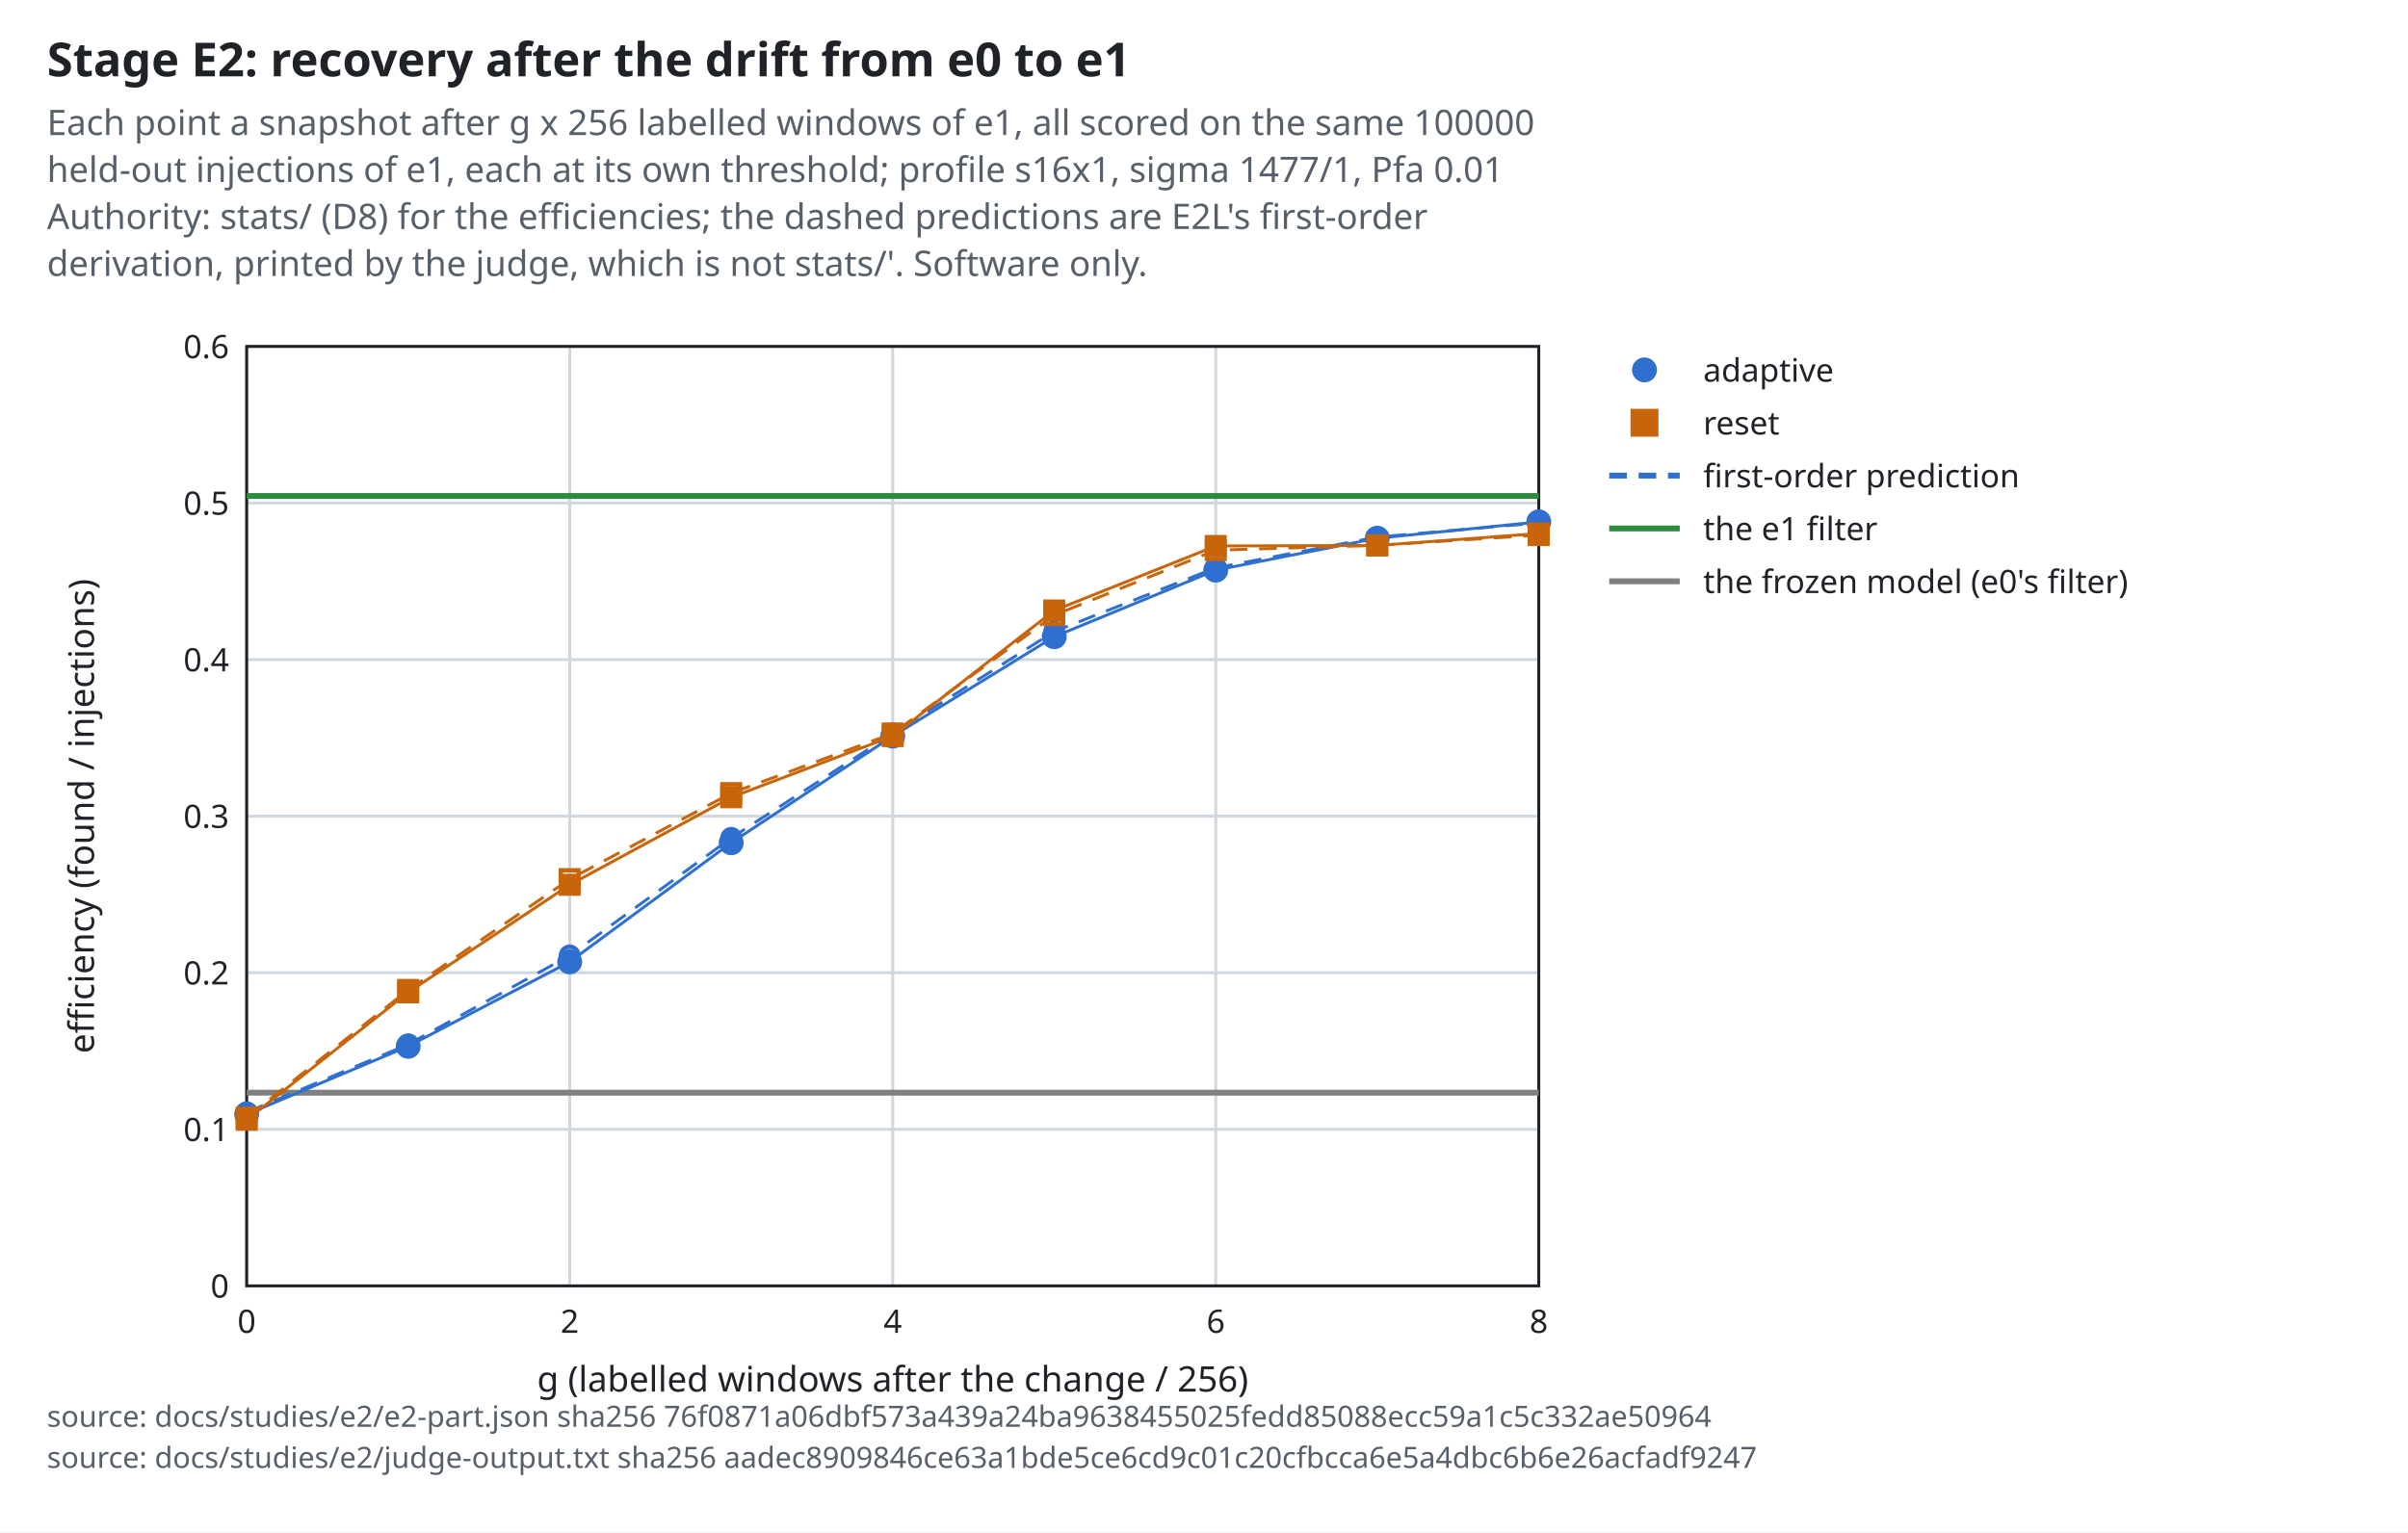
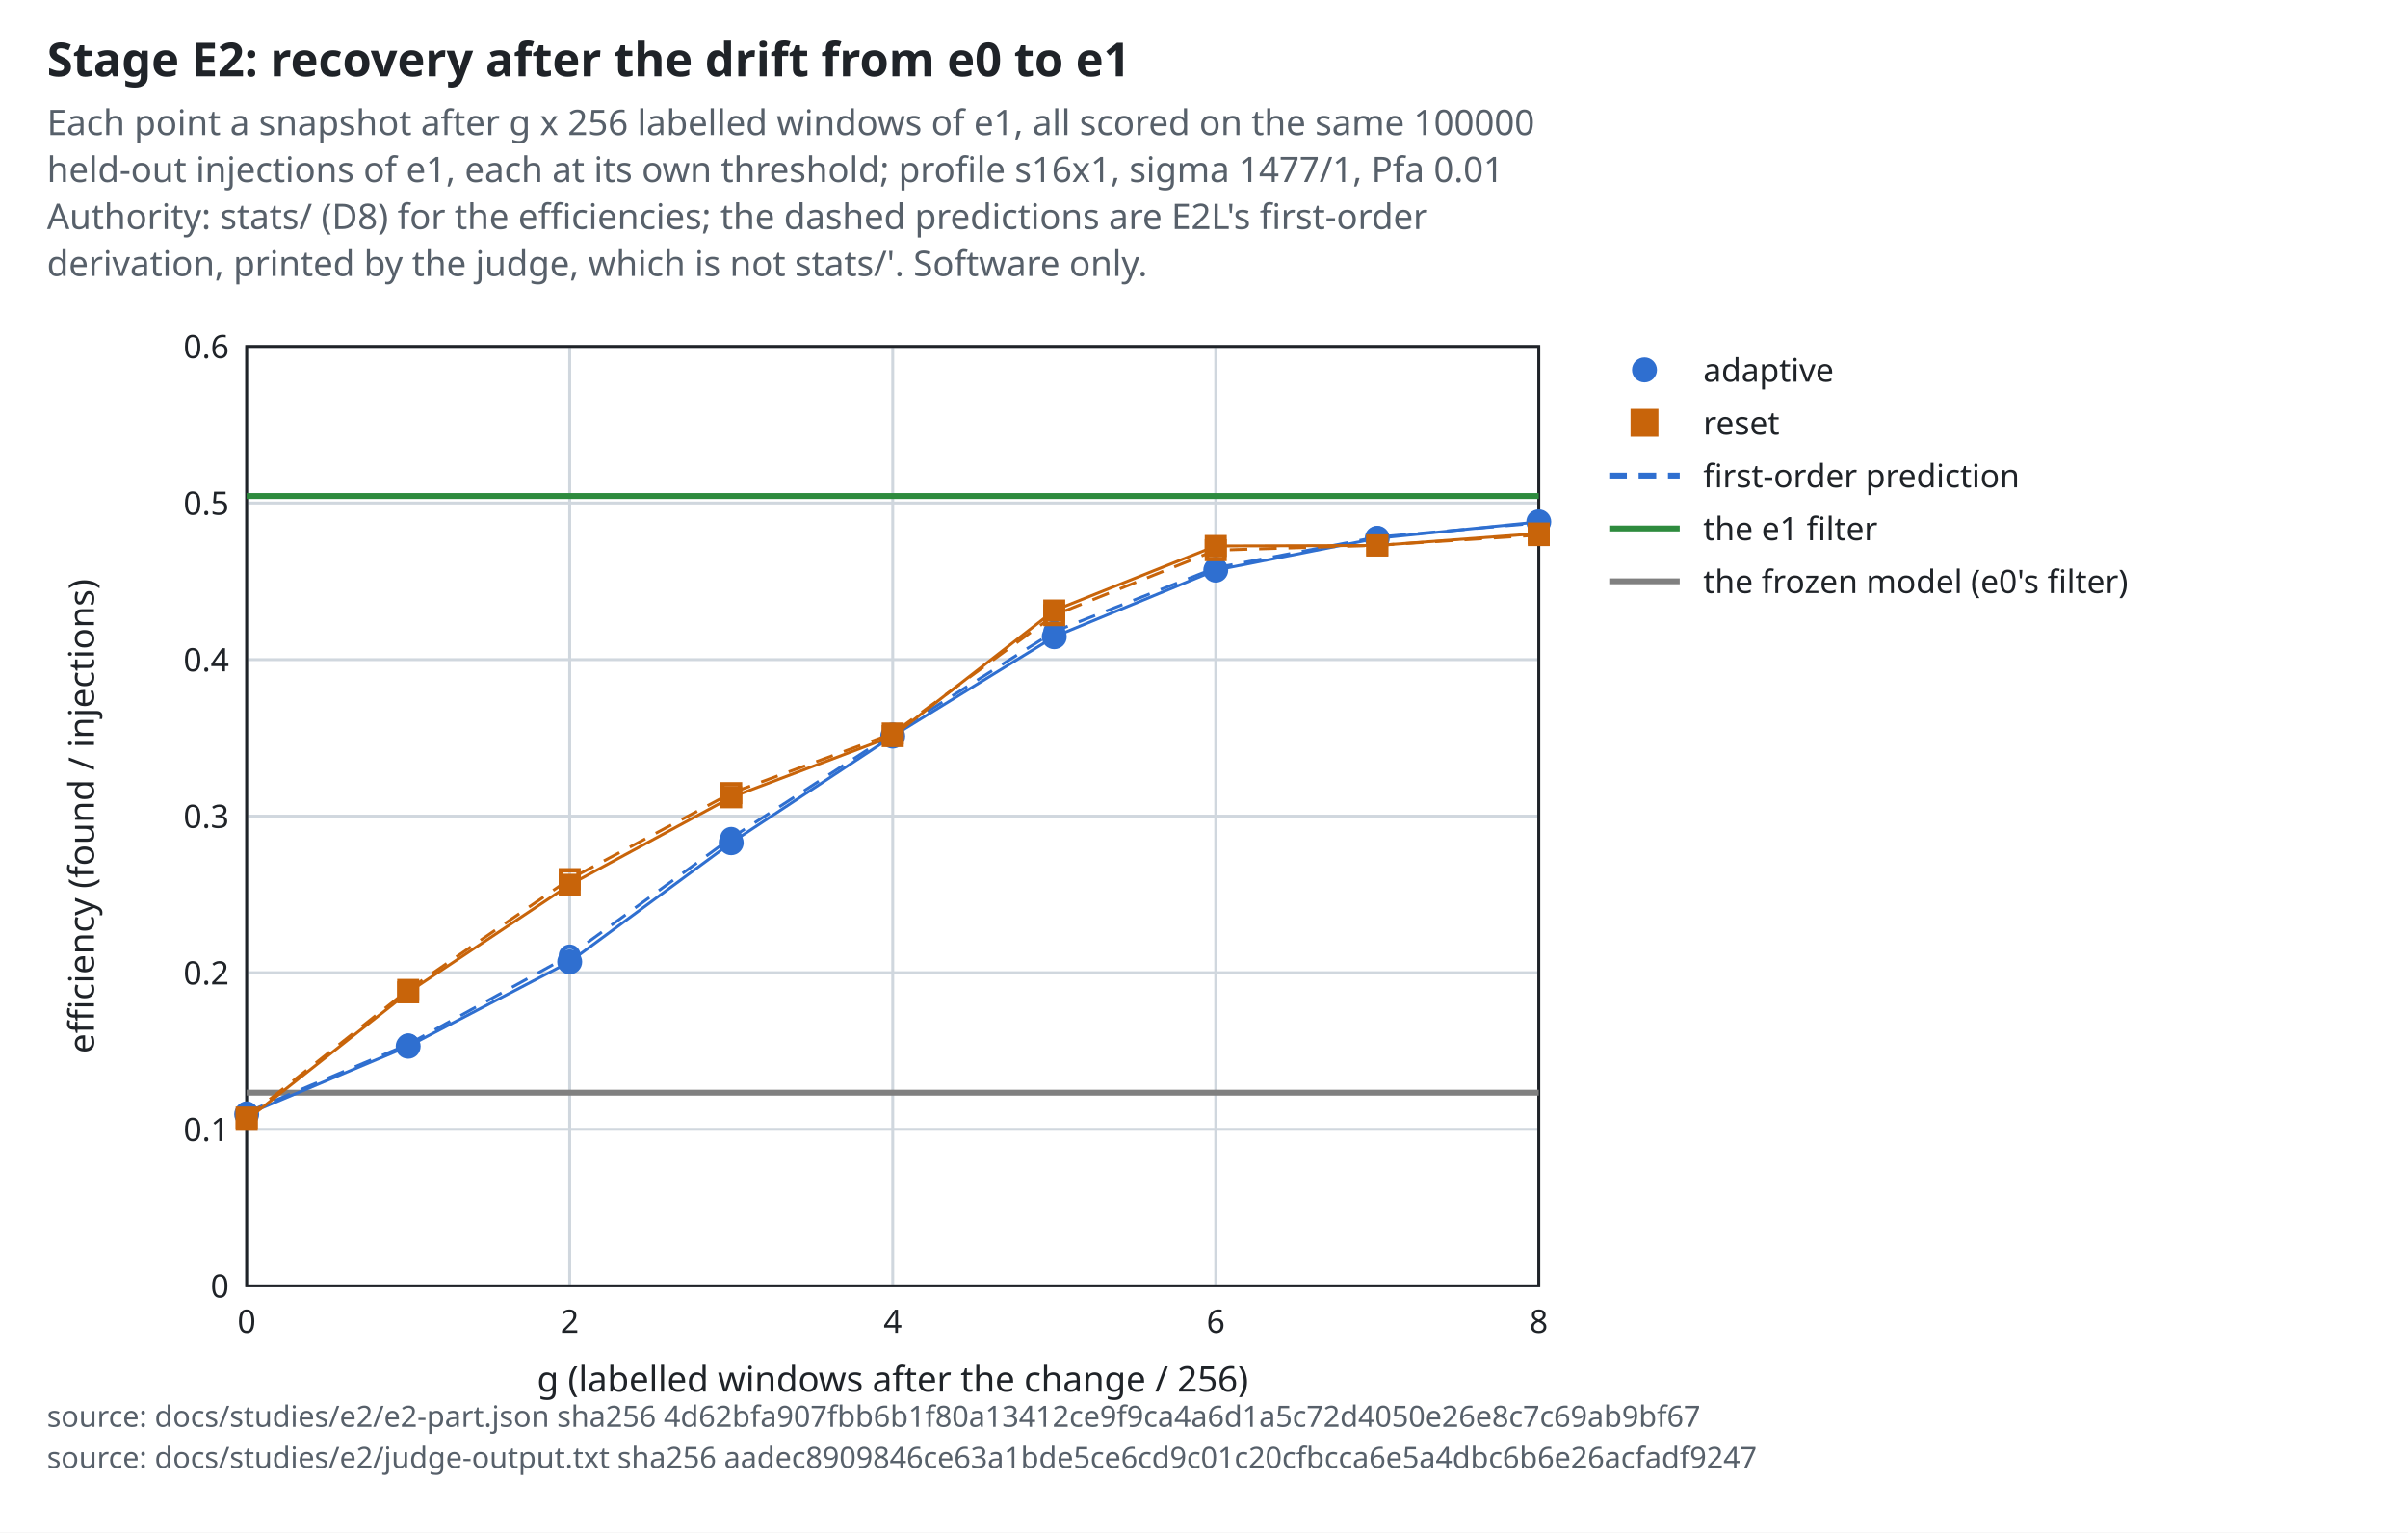
<svg xmlns="http://www.w3.org/2000/svg" width="820" height="522" viewBox="0 0 820 522" font-family="sans-serif" role="img" aria-label="Stage E2: recovery after the drift from e0 to e1">
  <style>@media (prefers-color-scheme: dark){.bg{fill:#0d1117}.ink{fill:#e6edf3}.muted{fill:#9198a1}.grid{stroke:#30363d}.axis{stroke:#e6edf3}}</style>
  <rect class="bg" fill="#ffffff" height="522.00" width="820.00" x="0.00" y="0.00" />
  <text class="ink" fill="#1f2328" font-size="16" font-weight="bold" text-anchor="start" x="16.00" y="26.00">Stage E2: recovery after the drift from e0 to e1</text>
  <text class="muted" fill="#57606a" font-size="12" text-anchor="start" x="16.00" y="46.00">Each point a snapshot after g x 256 labelled windows of e1, all scored on the same 100000</text>
  <text class="muted" fill="#57606a" font-size="12" text-anchor="start" x="16.00" y="62.00">held-out injections of e1, each at its own threshold; profile s16x1, sigma 1477/1, Pfa 0.01</text>
  <text class="muted" fill="#57606a" font-size="12" text-anchor="start" x="16.00" y="78.00">Authority: stats/ (D8) for the efficiencies; the dashed predictions are E2L's first-order</text>
  <text class="muted" fill="#57606a" font-size="12" text-anchor="start" x="16.00" y="94.00">derivation, printed by the judge, which is not stats/'. Software only.</text>
  <g class="panel" data-height="320.00" data-left="84.00" data-panel="main" data-top="118.00" data-width="440.00" data-x-hi="8" data-x-lo="0" data-x-scale="linear" data-y-hi="0.6" data-y-lo="0.0" data-y-scale="linear">
    <line class="grid" stroke="#d0d7de" stroke-width="1" x1="84.00" x2="524.00" y1="438.00" y2="438.00" />
    <text class="ink" fill="#1f2328" font-size="11" text-anchor="end" x="78.00" y="442.00">0</text>
    <line class="grid" stroke="#d0d7de" stroke-width="1" x1="84.00" x2="524.00" y1="384.67" y2="384.67" />
    <text class="ink" fill="#1f2328" font-size="11" text-anchor="end" x="78.00" y="388.67">0.1</text>
    <line class="grid" stroke="#d0d7de" stroke-width="1" x1="84.00" x2="524.00" y1="331.33" y2="331.33" />
    <text class="ink" fill="#1f2328" font-size="11" text-anchor="end" x="78.00" y="335.33">0.2</text>
    <line class="grid" stroke="#d0d7de" stroke-width="1" x1="84.00" x2="524.00" y1="278.00" y2="278.00" />
    <text class="ink" fill="#1f2328" font-size="11" text-anchor="end" x="78.00" y="282.00">0.3</text>
    <line class="grid" stroke="#d0d7de" stroke-width="1" x1="84.00" x2="524.00" y1="224.67" y2="224.67" />
    <text class="ink" fill="#1f2328" font-size="11" text-anchor="end" x="78.00" y="228.67">0.4</text>
    <line class="grid" stroke="#d0d7de" stroke-width="1" x1="84.00" x2="524.00" y1="171.33" y2="171.33" />
    <text class="ink" fill="#1f2328" font-size="11" text-anchor="end" x="78.00" y="175.33">0.5</text>
    <line class="grid" stroke="#d0d7de" stroke-width="1" x1="84.00" x2="524.00" y1="118.00" y2="118.00" />
    <text class="ink" fill="#1f2328" font-size="11" text-anchor="end" x="78.00" y="122.00">0.6</text>
    <line class="grid" stroke="#d0d7de" stroke-width="1" x1="84.00" x2="84.00" y1="118.00" y2="438.00" />
    <text class="ink" fill="#1f2328" font-size="11" text-anchor="middle" x="84.00" y="454.00">0</text>
    <line class="grid" stroke="#d0d7de" stroke-width="1" x1="194.00" x2="194.00" y1="118.00" y2="438.00" />
    <text class="ink" fill="#1f2328" font-size="11" text-anchor="middle" x="194.00" y="454.00">2</text>
    <line class="grid" stroke="#d0d7de" stroke-width="1" x1="304.00" x2="304.00" y1="118.00" y2="438.00" />
    <text class="ink" fill="#1f2328" font-size="11" text-anchor="middle" x="304.00" y="454.00">4</text>
    <line class="grid" stroke="#d0d7de" stroke-width="1" x1="414.00" x2="414.00" y1="118.00" y2="438.00" />
    <text class="ink" fill="#1f2328" font-size="11" text-anchor="middle" x="414.00" y="454.00">6</text>
    <line class="grid" stroke="#d0d7de" stroke-width="1" x1="524.00" x2="524.00" y1="118.00" y2="438.00" />
    <text class="ink" fill="#1f2328" font-size="11" text-anchor="middle" x="524.00" y="454.00">8</text>
    <rect class="axis" fill="none" height="320.00" stroke="#1f2328" stroke-width="1" width="440.00" x="84.00" y="118.00" />
    <text class="ink" fill="#1f2328" font-size="12" text-anchor="middle" x="304.00" y="474.00">g (labelled windows after the change / 256)</text>
    <text class="ink" fill="#1f2328" font-size="12" text-anchor="middle" transform="rotate(-90 32.00 278.00)" x="32.00" y="278.00">efficiency (found / injections)</text>
    <line data-series="e1-filter" data-y="50447/100000" stroke="#2e8b3e" stroke-width="2.0" x1="84.00" x2="524.00" y1="168.95" y2="168.95" />
    <line data-series="frozen" data-y="12339/100000" stroke="#808080" stroke-width="2.0" x1="84.00" x2="524.00" y1="372.19" y2="372.19" />
    <polyline data-series="adaptive-predicted-line" fill="none" points="84.00,378.89 139.00,355.73 194.00,325.47 249.00,285.42 304.00,249.83 359.00,215.11 414.00,193.40 469.00,182.93 524.00,178.10" stroke="#2f6fd0" stroke-dasharray="6 4" stroke-width="1.0" />
    <polyline data-series="adaptive-line" fill="none" points="84.00,379.56 139.00,356.39 194.00,327.63 249.00,287.06 304.00,250.74 359.00,216.88 414.00,194.20 469.00,183.34 524.00,177.75" stroke="#2f6fd0" stroke-width="1.0" />
    <circle cx="84.00" cy="378.89" data-base="12339/100000" data-predicted-gain="-0.01256" data-series="adaptive-predicted" data-x="0" data-y="0.11083" fill="none" r="3.00" stroke="#2f6fd0" stroke-width="1.5" />
    <circle cx="139.00" cy="355.73" data-base="12339/100000" data-predicted-gain="+0.03087" data-series="adaptive-predicted" data-x="1" data-y="0.15426" fill="none" r="3.00" stroke="#2f6fd0" stroke-width="1.5" />
    <circle cx="194.00" cy="325.47" data-base="12339/100000" data-predicted-gain="+0.08760" data-series="adaptive-predicted" data-x="2" data-y="0.21099" fill="none" r="3.00" stroke="#2f6fd0" stroke-width="1.5" />
    <circle cx="249.00" cy="285.42" data-base="12339/100000" data-predicted-gain="+0.16269" data-series="adaptive-predicted" data-x="3" data-y="0.28608" fill="none" r="3.00" stroke="#2f6fd0" stroke-width="1.5" />
    <circle cx="304.00" cy="249.83" data-base="12339/100000" data-predicted-gain="+0.22943" data-series="adaptive-predicted" data-x="4" data-y="0.35282" fill="none" r="3.00" stroke="#2f6fd0" stroke-width="1.5" />
    <circle cx="359.00" cy="215.11" data-base="12339/100000" data-predicted-gain="+0.29453" data-series="adaptive-predicted" data-x="5" data-y="0.41792" fill="none" r="3.00" stroke="#2f6fd0" stroke-width="1.5" />
    <circle cx="414.00" cy="193.40" data-base="12339/100000" data-predicted-gain="+0.33523" data-series="adaptive-predicted" data-x="6" data-y="0.45861999999999997" fill="none" r="3.00" stroke="#2f6fd0" stroke-width="1.5" />
    <circle cx="469.00" cy="182.93" data-base="12339/100000" data-predicted-gain="+0.35486" data-series="adaptive-predicted" data-x="7" data-y="0.47825" fill="none" r="3.00" stroke="#2f6fd0" stroke-width="1.5" />
    <circle cx="524.00" cy="178.10" data-base="12339/100000" data-predicted-gain="+0.36392" data-series="adaptive-predicted" data-x="8" data-y="0.48731" fill="none" r="3.00" stroke="#2f6fd0" stroke-width="1.5" />
    <circle cx="84.00" cy="379.56" data-series="adaptive" data-x="0" data-y="10958/100000" fill="#2f6fd0" r="3.50" stroke="#2f6fd0" stroke-width="1.5" />
    <circle cx="139.00" cy="356.39" data-series="adaptive" data-x="1" data-y="15302/100000" fill="#2f6fd0" r="3.50" stroke="#2f6fd0" stroke-width="1.5" />
    <circle cx="194.00" cy="327.63" data-series="adaptive" data-x="2" data-y="20695/100000" fill="#2f6fd0" r="3.50" stroke="#2f6fd0" stroke-width="1.5" />
    <circle cx="249.00" cy="287.06" data-series="adaptive" data-x="3" data-y="28301/100000" fill="#2f6fd0" r="3.50" stroke="#2f6fd0" stroke-width="1.5" />
    <circle cx="304.00" cy="250.74" data-series="adaptive" data-x="4" data-y="35111/100000" fill="#2f6fd0" r="3.50" stroke="#2f6fd0" stroke-width="1.5" />
    <circle cx="359.00" cy="216.88" data-series="adaptive" data-x="5" data-y="41460/100000" fill="#2f6fd0" r="3.50" stroke="#2f6fd0" stroke-width="1.5" />
    <circle cx="414.00" cy="194.20" data-series="adaptive" data-x="6" data-y="45713/100000" fill="#2f6fd0" r="3.50" stroke="#2f6fd0" stroke-width="1.5" />
    <circle cx="469.00" cy="183.34" data-series="adaptive" data-x="7" data-y="47748/100000" fill="#2f6fd0" r="3.50" stroke="#2f6fd0" stroke-width="1.5" />
    <circle cx="524.00" cy="177.75" data-series="adaptive" data-x="8" data-y="48796/100000" fill="#2f6fd0" r="3.50" stroke="#2f6fd0" stroke-width="1.5" />
    <polyline data-series="reset-predicted-line" fill="none" points="84.00,380.67 139.00,337.19 194.00,299.45 249.00,270.15 304.00,249.83 359.00,209.53 414.00,187.41 469.00,185.75 524.00,182.26" stroke="#c8640a" stroke-dasharray="6 4" stroke-width="1.0" />
    <polyline data-series="reset-line" fill="none" points="84.00,381.44 139.00,338.02 194.00,301.38 249.00,271.57 304.00,250.74 359.00,207.94 414.00,185.97 469.00,185.80 524.00,181.71" stroke="#c8640a" stroke-width="1.0" />
    <rect data-base="12339/100000" data-cx="84.00" data-cy="380.67" data-predicted-gain="-0.01589" data-series="reset-predicted" data-x="0" data-y="0.1075" fill="none" height="6.00" stroke="#c8640a" stroke-width="1.5" width="6.00" x="81.00" y="377.67" />
    <rect data-base="12339/100000" data-cx="139.00" data-cy="337.19" data-predicted-gain="+0.06562" data-series="reset-predicted" data-x="1" data-y="0.18901" fill="none" height="6.00" stroke="#c8640a" stroke-width="1.5" width="6.00" x="136.00" y="334.19" />
    <rect data-base="12339/100000" data-cx="194.00" data-cy="299.45" data-predicted-gain="+0.13640" data-series="reset-predicted" data-x="2" data-y="0.25978999999999997" fill="none" height="6.00" stroke="#c8640a" stroke-width="1.5" width="6.00" x="191.00" y="296.45" />
    <rect data-base="12339/100000" data-cx="249.00" data-cy="270.15" data-predicted-gain="+0.19132" data-series="reset-predicted" data-x="3" data-y="0.31471" fill="none" height="6.00" stroke="#c8640a" stroke-width="1.5" width="6.00" x="246.00" y="267.15" />
    <rect data-base="12339/100000" data-cx="304.00" data-cy="249.83" data-predicted-gain="+0.22943" data-series="reset-predicted" data-x="4" data-y="0.35282" fill="none" height="6.00" stroke="#c8640a" stroke-width="1.5" width="6.00" x="301.00" y="246.83" />
    <rect data-base="12339/100000" data-cx="359.00" data-cy="209.53" data-predicted-gain="+0.30499" data-series="reset-predicted" data-x="5" data-y="0.42838" fill="none" height="6.00" stroke="#c8640a" stroke-width="1.5" width="6.00" x="356.00" y="206.53" />
    <rect data-base="12339/100000" data-cx="414.00" data-cy="187.41" data-predicted-gain="+0.34647" data-series="reset-predicted" data-x="6" data-y="0.46986" fill="none" height="6.00" stroke="#c8640a" stroke-width="1.5" width="6.00" x="411.00" y="184.41" />
    <rect data-base="12339/100000" data-cx="469.00" data-cy="185.75" data-predicted-gain="+0.34957" data-series="reset-predicted" data-x="7" data-y="0.47296" fill="none" height="6.00" stroke="#c8640a" stroke-width="1.5" width="6.00" x="466.00" y="182.75" />
    <rect data-base="12339/100000" data-cx="524.00" data-cy="182.26" data-predicted-gain="+0.35612" data-series="reset-predicted" data-x="8" data-y="0.47951" fill="none" height="6.00" stroke="#c8640a" stroke-width="1.5" width="6.00" x="521.00" y="179.26" />
    <rect data-cx="84.00" data-cy="381.44" data-series="reset" data-x="0" data-y="10605/100000" fill="#c8640a" height="6.00" stroke="#c8640a" stroke-width="1.5" width="6.00" x="81.00" y="378.44" />
    <rect data-cx="139.00" data-cy="338.02" data-series="reset" data-x="1" data-y="18747/100000" fill="#c8640a" height="6.00" stroke="#c8640a" stroke-width="1.5" width="6.00" x="136.00" y="335.02" />
    <rect data-cx="194.00" data-cy="301.38" data-series="reset" data-x="2" data-y="25617/100000" fill="#c8640a" height="6.00" stroke="#c8640a" stroke-width="1.5" width="6.00" x="191.00" y="298.38" />
    <rect data-cx="249.00" data-cy="271.57" data-series="reset" data-x="3" data-y="31206/100000" fill="#c8640a" height="6.00" stroke="#c8640a" stroke-width="1.5" width="6.00" x="246.00" y="268.57" />
    <rect data-cx="304.00" data-cy="250.74" data-series="reset" data-x="4" data-y="35111/100000" fill="#c8640a" height="6.00" stroke="#c8640a" stroke-width="1.5" width="6.00" x="301.00" y="247.74" />
    <rect data-cx="359.00" data-cy="207.94" data-series="reset" data-x="5" data-y="43137/100000" fill="#c8640a" height="6.00" stroke="#c8640a" stroke-width="1.5" width="6.00" x="356.00" y="204.94" />
    <rect data-cx="414.00" data-cy="185.97" data-series="reset" data-x="6" data-y="47256/100000" fill="#c8640a" height="6.00" stroke="#c8640a" stroke-width="1.5" width="6.00" x="411.00" y="182.97" />
    <rect data-cx="469.00" data-cy="185.80" data-series="reset" data-x="7" data-y="47288/100000" fill="#c8640a" height="6.00" stroke="#c8640a" stroke-width="1.5" width="6.00" x="466.00" y="182.80" />
    <rect data-cx="524.00" data-cy="181.71" data-series="reset" data-x="8" data-y="48054/100000" fill="#c8640a" height="6.00" stroke="#c8640a" stroke-width="1.5" width="6.00" x="521.00" y="178.71" />
  </g>
  <g class="legend">
    <circle cx="560" cy="126.00" fill="#2f6fd0" r="3.50" stroke="#2f6fd0" stroke-width="1.5" />
    <text class="ink" fill="#1f2328" font-size="11" text-anchor="start" x="580.00" y="130.00">adaptive</text>
    <rect data-cx="560" data-cy="144.00" fill="#c8640a" height="8.00" stroke="#c8640a" stroke-width="1.5" width="8.00" x="556.00" y="140.00" />
    <text class="ink" fill="#1f2328" font-size="11" text-anchor="start" x="580.00" y="148.00">reset</text>
    <line stroke="#2f6fd0" stroke-dasharray="6 4" stroke-width="2" x1="548" x2="572" y1="162.00" y2="162.00" />
    <text class="ink" fill="#1f2328" font-size="11" text-anchor="start" x="580.00" y="166.00">first-order prediction</text>
    <line stroke="#2e8b3e" stroke-width="2" x1="548" x2="572" y1="180.00" y2="180.00" />
    <text class="ink" fill="#1f2328" font-size="11" text-anchor="start" x="580.00" y="184.00">the e1 filter</text>
    <line stroke="#808080" stroke-width="2" x1="548" x2="572" y1="198.00" y2="198.00" />
    <text class="ink" fill="#1f2328" font-size="11" text-anchor="start" x="580.00" y="202.00">the frozen model (e0's filter)</text>
  </g>
-   <text class="muted" fill="#57606a" font-size="10" text-anchor="start" x="16.00" y="486.00">source: docs/studies/e2/e2-part.json  sha256 76f0871a06dbf573a439a24ba9638455025fedd85088ecc59a1c5c332ae50964</text>
+   <text class="muted" fill="#57606a" font-size="10" text-anchor="start" x="16.00" y="486.00">source: docs/studies/e2/e2-part.json  sha256 4d62bfa907fbb6b1f80a13412ce9f9ca4a6d1a5c72d4050e26e8c7c69ab9bf67</text>
  <text class="muted" fill="#57606a" font-size="10" text-anchor="start" x="16.00" y="500.00">source: docs/studies/e2/judge-output.txt  sha256 aadec8909846ce63a1bde5ce6cd9c01c20cfbcca6e5a4dbc6b6e26acfadf9247</text>
</svg>
